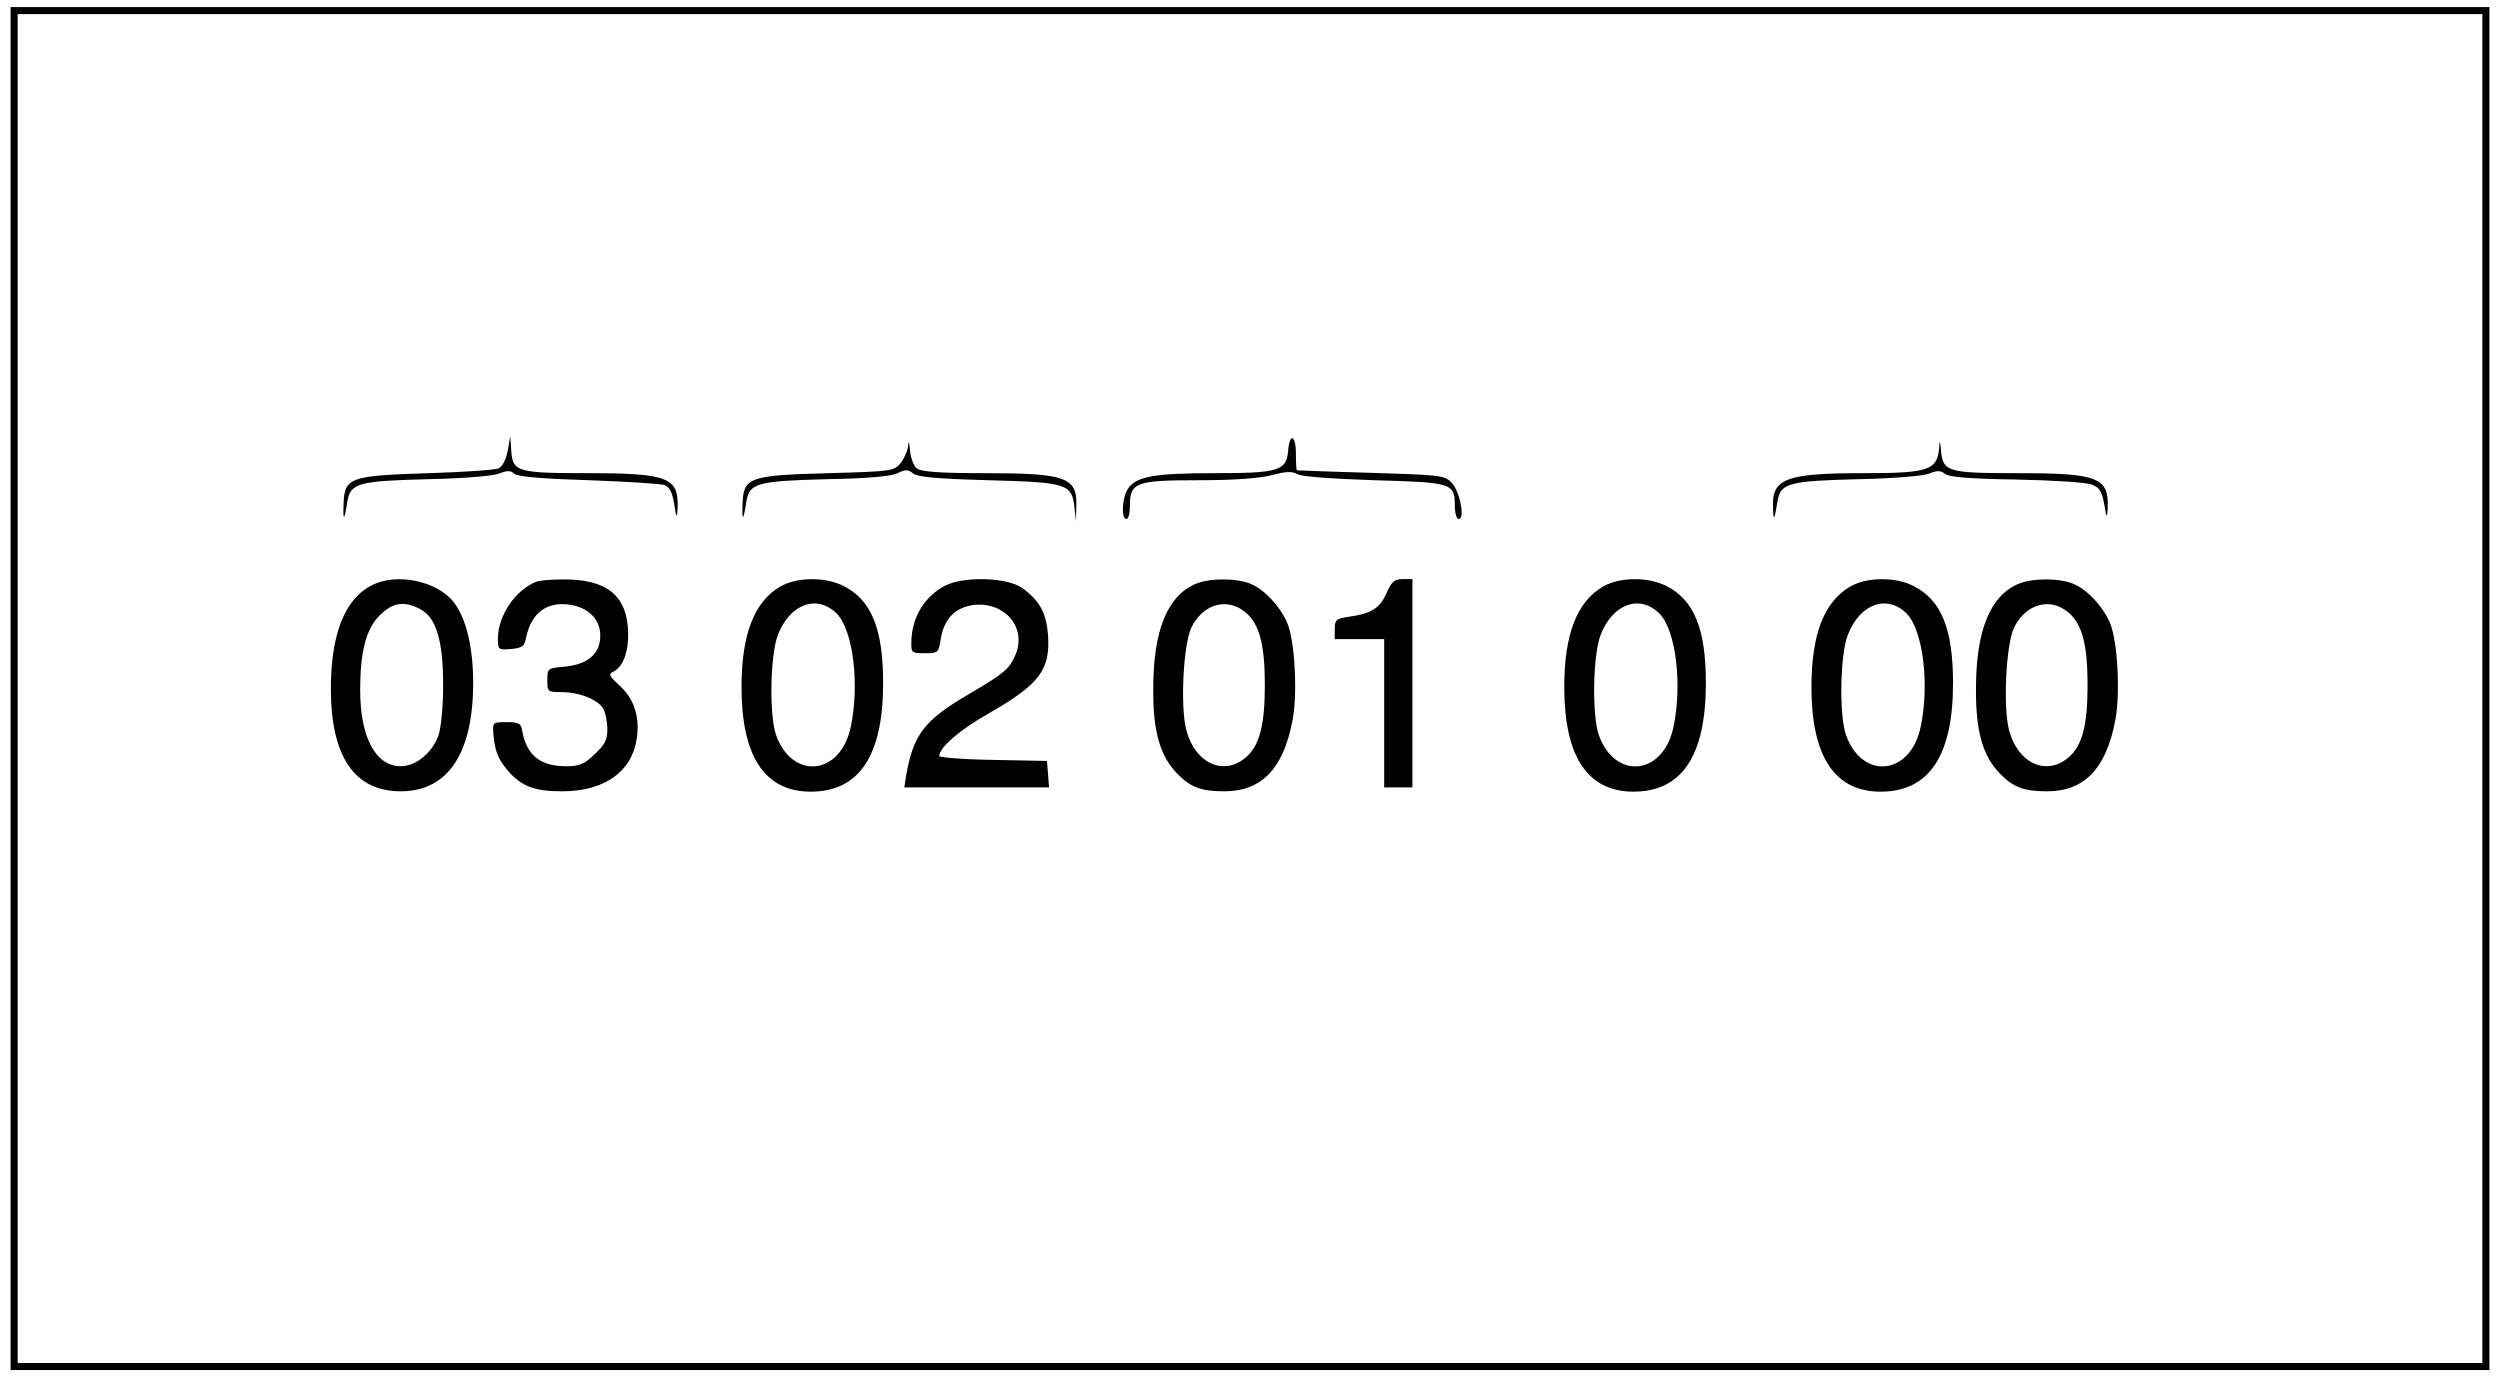
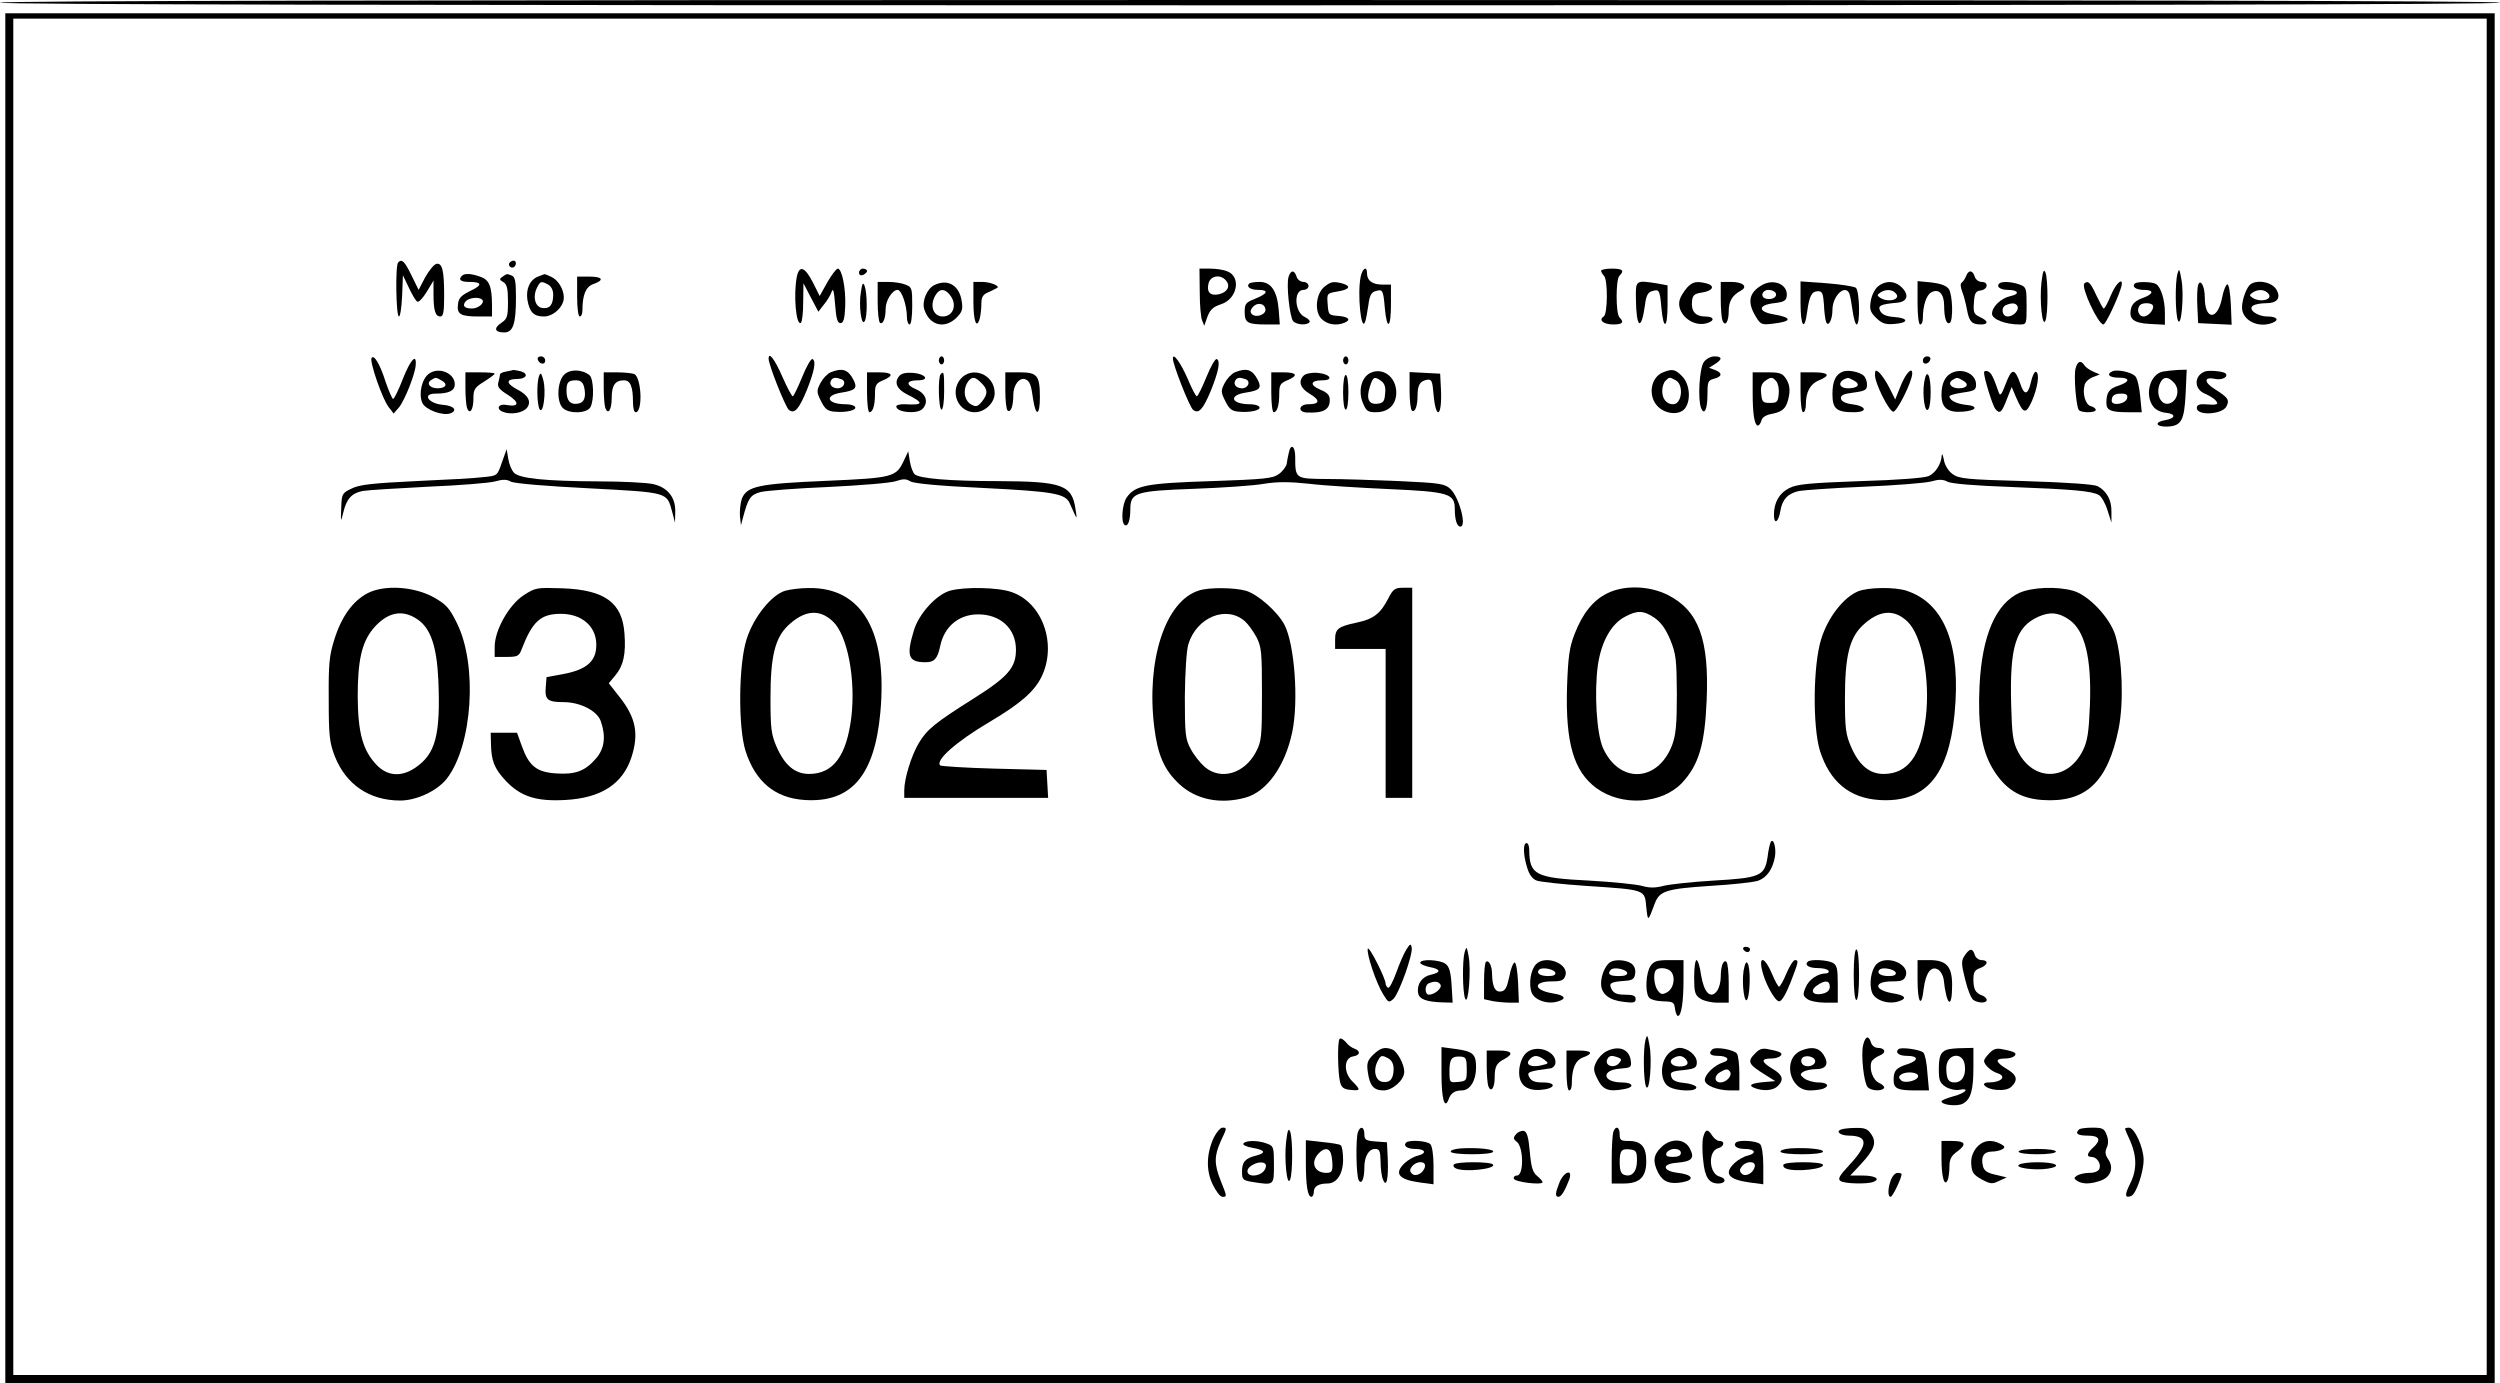
- <svg xmlns="http://www.w3.org/2000/svg" version="1.0" width="708pt" height="392pt" viewBox="0 0 708 392" preserveAspectRatio="xMidYMid meet">
-   <g transform="translate(0,392) scale(0.1,-0.1)" fill="#000000" stroke="none">
-     <path d="M30 1970 l0 -1930 3510 0 3510 0 0 1930 0 1930 -3510 0 -3510 0 0 -1930z m7000 0 l0 -1910 -3490 0 -3490 0 0 1910 0 1910 3490 0 3490 0 0 -1910z" />
-     <path d="M1438 2644 c-5 -25 -15 -45 -25 -50 -10 -5 -99 -11 -198 -14 -223 -7 -239 -12 -242 -85 -2 -54 2 -52 11 6 9 51 31 57 231 62 98 2 182 9 199 16 22 9 32 9 43 -1 10 -8 79 -14 212 -18 108 -4 204 -10 214 -14 16 -8 22 -21 30 -76 3 -17 5 -12 6 13 3 85 -28 97 -256 97 -197 0 -211 4 -215 62 l-3 43 -7 -41z" />
-     <path d="M2572 2659 c-1 -15 -11 -37 -21 -50 -19 -23 -25 -24 -203 -29 -226 -6 -242 -12 -245 -85 -2 -54 2 -52 11 6 9 51 31 57 231 62 113 2 179 8 197 17 23 11 30 11 44 -1 12 -10 69 -15 214 -19 223 -6 236 -10 243 -79 l4 -36 1 38 c4 86 -27 97 -264 97 -121 0 -175 4 -187 13 -9 6 -18 30 -20 52 -2 23 -4 29 -5 14z" />
-     <path d="M3648 2643 c-5 -56 -26 -63 -208 -63 -169 0 -221 -9 -245 -43 -17 -24 -21 -87 -5 -87 6 0 10 18 10 39 0 65 18 71 195 71 97 0 170 5 205 14 41 11 59 12 75 3 12 -7 100 -13 216 -17 220 -6 229 -8 229 -71 0 -22 5 -39 11 -39 19 0 3 81 -21 104 -19 20 -35 21 -228 27 -114 3 -208 7 -209 7 -2 1 -3 22 -3 47 0 54 -18 60 -22 8z" />
-     <path d="M5492 2655 c-5 -67 -28 -75 -214 -75 -218 0 -259 -15 -257 -93 1 -46 4 -42 13 14 9 51 31 57 231 62 98 2 182 9 199 16 22 9 32 9 44 -1 11 -9 69 -14 201 -16 102 -2 198 -8 214 -14 26 -10 31 -20 40 -78 3 -17 5 -12 6 13 3 85 -28 97 -256 97 -197 0 -210 4 -216 62 -2 30 -4 34 -5 13z" />
-     <path d="M1050 2261 c-74 -39 -113 -139 -113 -291 0 -193 67 -291 198 -291 133 0 205 107 205 307 0 99 -19 180 -53 226 -47 63 -165 88 -237 49z m140 -66 c45 -23 65 -89 65 -215 0 -61 -6 -121 -13 -142 -18 -50 -64 -88 -107 -88 -71 0 -115 82 -115 215 0 110 17 174 55 212 37 37 69 42 115 18z" />
-     <path d="M1520 2273 c-60 -23 -109 -95 -110 -161 0 -32 1 -33 37 -30 32 3 38 7 43 33 15 70 59 103 127 92 51 -9 83 -42 83 -87 0 -51 -34 -81 -100 -88 -49 -4 -50 -5 -50 -38 0 -33 1 -34 40 -34 51 0 105 -22 119 -48 6 -12 11 -37 11 -58 0 -29 -7 -43 -36 -70 -29 -28 -43 -34 -80 -34 -76 0 -114 32 -126 105 -3 16 -11 20 -43 20 -38 0 -40 -1 -38 -30 4 -50 12 -72 39 -105 40 -47 77 -61 156 -61 119 0 197 55 211 148 10 60 -7 114 -47 150 -32 30 -34 34 -17 42 29 16 44 65 39 126 -8 94 -67 136 -188 134 -30 0 -62 -3 -70 -6z" />
-     <path d="M2210 2259 c-74 -43 -110 -135 -110 -285 0 -195 65 -295 194 -296 138 -1 207 100 207 307 0 154 -33 235 -111 275 -52 27 -133 26 -180 -1z m160 -77 c46 -47 65 -201 39 -322 -29 -136 -165 -150 -211 -22 -20 57 -17 227 5 284 34 88 111 116 167 60z" />
-     <path d="M2676 2261 c-58 -30 -94 -90 -95 -158 -1 -32 1 -33 38 -33 37 0 39 1 45 39 9 59 42 92 96 98 87 8 148 -65 116 -141 -17 -40 -33 -54 -131 -111 -128 -75 -158 -114 -179 -232 l-5 -33 205 0 205 0 -3 38 -3 37 -152 3 c-84 1 -153 7 -153 11 0 24 59 75 139 120 145 83 176 124 169 223 -5 62 -23 96 -72 132 -41 31 -167 35 -220 7z" />
-     <path d="M3385 2266 c-79 -34 -119 -132 -119 -296 -1 -121 19 -191 68 -241 38 -39 68 -50 133 -50 105 0 167 63 193 199 14 68 9 202 -10 265 -14 47 -65 106 -107 123 -41 18 -119 17 -158 0z m142 -80 c40 -33 55 -92 55 -206 0 -114 -15 -173 -55 -206 -62 -52 -142 -16 -167 77 -18 65 -9 244 14 292 33 67 102 86 153 43z" />
-     <path d="M3926 2239 c-19 -42 -43 -57 -108 -66 -34 -5 -38 -9 -38 -34 l0 -29 70 0 70 0 0 -210 0 -210 40 0 40 0 0 295 0 295 -28 0 c-23 0 -31 -7 -46 -41z" />
-     <path d="M4540 2259 c-74 -43 -110 -135 -110 -285 0 -195 65 -295 194 -296 138 -1 207 100 207 307 0 154 -33 235 -111 275 -52 27 -133 26 -180 -1z m160 -77 c46 -47 65 -201 39 -322 -29 -136 -165 -150 -211 -22 -20 57 -17 227 5 284 34 88 111 116 167 60z" />
-     <path d="M5240 2259 c-74 -43 -110 -135 -110 -285 0 -195 65 -295 194 -296 138 -1 207 100 207 307 0 154 -33 235 -111 275 -52 27 -133 26 -180 -1z m160 -77 c46 -47 65 -201 39 -322 -29 -136 -165 -150 -211 -22 -20 57 -17 227 5 284 34 88 111 116 167 60z" />
-     <path d="M5715 2266 c-79 -34 -119 -132 -119 -296 -1 -121 19 -191 68 -241 38 -39 68 -50 133 -50 105 0 167 63 193 199 14 68 9 202 -10 265 -14 47 -65 106 -107 123 -41 18 -119 17 -158 0z m142 -80 c40 -33 55 -92 55 -206 0 -114 -15 -173 -55 -206 -62 -52 -142 -16 -167 77 -18 65 -9 244 14 292 33 67 102 86 153 43z" />
+ <svg xmlns="http://www.w3.org/2000/svg" version="1.0" width="940pt" height="520pt" viewBox="0 0 940 520" preserveAspectRatio="xMidYMid meet">
+   <g transform="translate(0,520) scale(0.1,-0.1)" fill="#000000" stroke="none">
+     <path d="M0 5190 c0 -7 1573 -10 4700 -10 3127 0 4700 3 4700 10 0 7 -1573 10 -4700 10 -3127 0 -4700 -3 -4700 -10z" />
+     <path d="M20 2575 l0 -2575 4680 0 4680 0 0 2575 0 2575 -4680 0 -4680 0 0 -2575z m9330 5 l0 -2550 -4650 0 -4650 0 0 2550 0 2550 4650 0 4650 0 0 -2550z" />
+     <path d="M1497 4213 c-11 -10 -8 -203 3 -203 5 0 10 35 12 78 l3 77 22 -46 c12 -26 26 -50 32 -53 5 -4 21 13 35 36 l26 43 0 -52 c0 -61 7 -83 26 -83 11 0 14 18 14 78 0 95 -7 124 -29 120 -9 -2 -27 -24 -42 -50 l-25 -48 -27 55 c-26 53 -36 63 -50 48z" />
+     <path d="M1915 4211 c-6 -11 9 -23 19 -14 9 9 7 23 -3 23 -6 0 -12 -4 -16 -9z" />
+     <path d="M2996 4159 c-13 -66 -3 -184 15 -173 5 3 9 38 9 77 l1 72 28 -54 28 -53 21 27 c12 14 25 36 29 48 6 16 9 2 13 -48 4 -53 9 -70 20 -70 11 0 16 15 18 62 3 66 -12 143 -28 143 -5 0 -23 -23 -39 -51 l-29 -52 -26 52 c-30 58 -51 65 -60 20z" />
+     <path d="M3230 4175 c0 -9 6 -12 15 -9 8 4 15 10 15 15 0 5 -7 9 -15 9 -8 0 -15 -7 -15 -15z" />
+     <path d="M4511 4103 c0 -49 4 -97 9 -108 l8 -20 7 20 c13 40 23 50 56 61 62 20 77 104 23 124 -14 6 -43 10 -65 10 l-39 0 1 -87z m99 42 c17 -20 6 -43 -25 -51 -34 -8 -49 7 -41 40 7 30 45 36 66 11z" />
+     <path d="M5116 4159 c-13 -65 2 -210 17 -169 3 8 8 36 12 62 4 35 11 49 26 53 28 9 30 5 36 -64 8 -85 23 -76 23 14 l0 75 -33 0 c-37 0 -57 15 -57 42 0 30 -17 20 -24 -13z" />
+     <path d="M6020 4182 c0 -4 5 -13 11 -19 15 -15 14 -144 -1 -153 -21 -13 -1 -30 36 -30 35 0 42 8 23 27 -14 14 -14 142 0 156 20 20 12 27 -29 27 -22 0 -40 -4 -40 -8z" />
+     <path d="M7676 4139 c-8 -67 3 -175 15 -144 10 26 10 154 0 180 -6 15 -10 6 -15 -36z" />
+     <path d="M8187 4170 c-9 -34 -8 -150 2 -175 13 -30 24 100 13 155 -7 40 -9 42 -15 20z" />
+     <path d="M4845 4159 c-9 -28 4 -150 17 -166 12 -15 54 -17 62 -4 3 4 -5 13 -18 19 -39 18 -43 102 -5 102 11 0 19 7 19 15 0 8 -9 15 -19 15 -11 0 -23 9 -26 20 -8 26 -22 25 -30 -1z" />
+     <path d="M7393 4163 c-4 -10 -11 -21 -16 -25 -7 -4 -6 -16 1 -35 6 -15 14 -46 18 -68 8 -44 18 -55 52 -55 30 0 28 14 -4 28 -22 11 -25 17 -22 55 2 35 7 43 26 45 27 4 30 32 3 32 -11 0 -23 9 -26 20 -8 25 -23 26 -32 3z" />
+     <path d="M1737 4163 c-15 -14 -5 -23 26 -23 51 0 52 -12 5 -34 -34 -17 -44 -27 -46 -50 -5 -37 10 -46 76 -46 l52 0 0 39 c0 73 -10 99 -43 110 -34 13 -61 14 -70 4z m76 -90 c11 -11 -14 -33 -38 -33 -29 0 -38 10 -24 27 12 14 51 18 62 6z" />
+     <path d="M1890 4160 c-13 -9 -13 -12 3 -21 13 -8 17 -24 17 -73 0 -57 -3 -65 -25 -80 -30 -20 -25 -36 11 -36 33 0 44 32 44 130 0 62 -3 79 -16 84 -19 7 -16 8 -34 -4z" />
+     <path d="M2023 4160 c-31 -12 -46 -47 -40 -87 8 -47 24 -63 62 -63 36 0 75 37 75 71 0 31 -21 66 -47 78 -13 6 -25 11 -26 10 -1 0 -12 -4 -24 -9z m38 -30 c12 -7 19 -21 19 -38 0 -38 -13 -54 -41 -50 -28 4 -37 44 -19 78 12 23 15 24 41 10z" />
+     <path d="M2170 4085 c0 -43 4 -75 10 -75 6 0 10 11 10 24 0 58 13 88 41 98 43 15 35 28 -16 28 l-45 0 0 -75z" />
+     <path d="M3237 4102 c-9 -51 2 -130 14 -110 11 16 10 106 0 133 -6 15 -9 11 -14 -23z" />
+     <path d="M3300 4066 c0 -41 4 -77 9 -80 11 -7 21 17 21 53 0 31 25 71 45 71 15 0 35 -58 35 -102 0 -16 5 -28 10 -28 6 0 10 30 10 70 0 66 -1 71 -26 80 -14 6 -43 10 -65 10 l-39 0 0 -74z" />
+     <path d="M3513 4128 c-27 -13 -47 -60 -38 -90 19 -62 77 -77 122 -32 21 21 24 32 19 62 -9 59 -52 85 -103 60z m63 -43 c23 -35 6 -75 -31 -75 -40 0 -52 49 -22 88 15 19 35 14 53 -13z" />
+     <path d="M3660 4066 c0 -74 12 -106 24 -63 3 12 6 37 6 55 0 26 6 35 28 44 15 7 29 14 32 16 10 7 -27 22 -57 22 l-33 0 0 -74z" />
+     <path d="M4697 4134 c-12 -12 4 -24 34 -24 41 0 36 -14 -11 -33 -36 -14 -40 -19 -40 -50 0 -41 11 -47 82 -47 l50 0 -4 54 c-6 73 -29 106 -72 106 -18 0 -36 -3 -39 -6z m61 -96 c4 -20 -35 -35 -51 -19 -7 7 -6 15 3 26 16 19 44 16 48 -7z" />
+     <path d="M4980 4122 c-32 -26 -39 -93 -11 -121 21 -21 54 -27 85 -15 28 11 17 23 -21 26 -37 3 -38 4 -41 44 -3 41 -3 41 37 48 45 7 53 20 19 30 -35 9 -44 7 -68 -12z" />
+     <path d="M6151 4078 c1 -112 20 -126 34 -26 4 35 11 49 26 53 28 9 30 5 36 -64 8 -85 23 -76 23 13 l0 73 -37 7 c-83 13 -83 13 -82 -56z" />
+     <path d="M6343 4118 c-11 -13 -24 -33 -27 -44 -15 -50 44 -104 99 -90 34 9 32 26 -4 26 -36 0 -53 20 -49 57 2 23 9 29 37 33 41 6 51 25 19 34 -39 10 -54 7 -75 -16z" />
+     <path d="M6470 4076 c0 -35 3 -71 6 -80 10 -27 24 -7 24 34 0 37 13 60 47 78 26 15 5 32 -38 32 l-39 0 0 -64z" />
+     <path d="M6625 4128 c-49 -28 -56 -64 -24 -117 19 -32 23 -33 65 -28 73 8 74 23 3 35 -60 10 -60 35 1 42 36 4 46 9 48 26 6 44 -48 68 -93 42z m51 -29 c9 -15 -13 -28 -36 -22 -23 6 -15 33 10 33 11 0 22 -5 26 -11z" />
+     <path d="M6770 4061 c0 -89 15 -109 25 -33 8 59 17 77 41 77 16 0 19 -9 22 -50 1 -27 5 -57 8 -65 8 -22 24 7 24 45 0 53 49 99 64 60 3 -8 8 -37 12 -65 4 -27 10 -50 15 -50 14 0 11 126 -3 138 -7 5 -57 13 -110 17 l-98 7 0 -81z" />
+     <path d="M7061 4123 c-12 -10 -24 -35 -27 -55 -5 -31 -2 -41 20 -63 22 -21 34 -26 69 -23 55 4 54 22 0 26 -30 2 -46 9 -53 22 -11 21 0 26 65 32 37 4 44 29 16 57 -26 26 -62 27 -90 4z m68 -27 c19 -22 -29 -35 -59 -16 -13 9 -13 11 0 20 21 14 46 12 59 -4z" />
+     <path d="M7210 4061 c0 -47 4 -81 10 -81 6 0 10 11 10 24 0 47 13 87 32 97 28 15 48 -6 48 -51 0 -46 9 -72 21 -64 14 8 11 108 -4 128 -9 12 -31 20 -65 24 l-52 5 0 -82z" />
+     <path d="M7517 4134 c-12 -12 4 -24 33 -24 39 0 46 -16 10 -23 -36 -8 -70 -40 -70 -67 0 -20 49 -40 103 -40 27 0 27 0 27 70 0 66 -1 71 -26 80 -29 11 -68 13 -77 4z m68 -84 c9 -15 -14 -40 -36 -40 -22 0 -27 35 -6 43 21 9 36 8 42 -3z" />
+     <path d="M7837 4134 c-13 -14 52 -154 72 -154 8 0 52 92 66 138 13 44 -17 22 -38 -28 -11 -27 -23 -50 -27 -50 -3 0 -15 23 -28 50 -22 48 -31 57 -45 44z" />
+     <path d="M8027 4134 c-12 -12 4 -24 34 -24 40 0 37 -16 -6 -31 -24 -9 -38 -21 -42 -38 -10 -40 8 -56 71 -59 l56 -3 0 45 c0 49 -15 96 -33 108 -15 9 -71 10 -80 2z m66 -80 c11 -12 -13 -44 -33 -44 -20 0 -28 29 -13 43 8 9 38 9 46 1z" />
+     <path d="M8265 4129 c-3 -9 -5 -45 -3 -80 l3 -64 63 -3 63 -3 -3 76 c-2 41 -7 75 -13 76 -5 0 -15 -23 -20 -51 -17 -86 -65 -85 -65 2 0 41 -16 71 -25 47z" />
+     <path d="M8463 4132 c-15 -10 -33 -57 -33 -88 0 -48 60 -79 114 -58 28 11 17 24 -18 24 -40 0 -76 28 -54 41 7 5 29 9 49 9 41 0 56 19 39 50 -15 28 -68 40 -97 22z m66 -36 c19 -22 -29 -35 -59 -16 -13 9 -13 11 0 20 21 14 46 12 59 -4z" />
+     <path d="M1397 3854 c-8 -14 41 -155 64 -184 l19 -25 20 23 c21 25 61 125 63 159 4 46 -19 22 -48 -51 -16 -42 -33 -76 -37 -76 -3 0 -16 29 -28 64 -22 69 -44 104 -53 90z" />
+     <path d="M2022 3848 c6 -18 28 -21 28 -4 0 9 -7 16 -16 16 -9 0 -14 -5 -12 -12z" />
+     <path d="M2890 3851 c0 -23 63 -181 76 -192 21 -17 38 2 68 75 29 73 35 109 21 116 -5 3 -23 -28 -39 -68 -16 -39 -32 -72 -35 -72 -4 0 -22 34 -40 75 -29 66 -51 94 -51 66z" />
+     <path d="M3530 3845 c0 -8 5 -15 10 -15 6 0 10 7 10 15 0 8 -4 15 -10 15 -5 0 -10 -7 -10 -15z" />
+     <path d="M4410 3852 c0 -23 62 -181 76 -193 21 -17 38 2 68 75 29 73 35 109 21 116 -5 3 -23 -28 -39 -68 -16 -39 -32 -72 -36 -72 -4 0 -19 29 -34 65 -26 60 -56 102 -56 77z" />
+     <path d="M5050 3845 c0 -8 5 -15 10 -15 6 0 10 7 10 15 0 8 -4 15 -10 15 -5 0 -10 -7 -10 -15z" />
+     <path d="M6406 3838 c-16 -23 -23 -139 -10 -172 12 -30 24 -5 24 49 0 50 2 55 25 61 31 8 32 22 3 33 l-22 8 22 14 c29 18 28 29 -2 29 -14 0 -32 -10 -40 -22z" />
+     <path d="M7230 3844 c0 -17 22 -14 28 4 2 7 -3 12 -12 12 -9 0 -16 -7 -16 -16z" />
+     <path d="M7804 3814 c-7 -27 2 -139 12 -155 7 -12 64 -12 64 0 0 5 -8 11 -19 14 -19 5 -32 46 -23 79 2 11 16 24 31 30 l26 10 -25 11 c-14 6 -29 17 -33 24 -13 20 -26 15 -33 -13z" />
+     <path d="M1613 3795 c-27 -19 -40 -77 -25 -110 12 -26 78 -50 106 -39 28 11 12 29 -30 32 -54 5 -78 42 -26 42 50 0 72 11 72 35 0 42 -60 67 -97 40z m48 -26 c24 -13 16 -29 -16 -29 -29 0 -43 19 -24 31 18 11 17 11 40 -2z" />
+     <path d="M1903 3803 c-13 -2 -23 -7 -23 -11 0 -4 -3 -17 -6 -29 -5 -17 2 -27 36 -48 44 -28 42 -46 -4 -38 -32 7 -43 -15 -14 -26 29 -11 73 -4 89 15 18 22 6 48 -35 69 -44 23 -45 40 -2 40 36 0 45 20 14 29 -13 3 -25 5 -28 5 -3 -1 -15 -4 -27 -6z" />
+     <path d="M2121 3791 c-26 -26 -29 -101 -5 -125 23 -23 91 -21 104 3 15 28 12 106 -3 120 -29 23 -74 24 -96 2z m75 -45 c9 -39 1 -61 -25 -64 -27 -4 -41 12 -41 49 0 32 7 39 36 39 17 0 25 -7 30 -24z" />
+     <path d="M3123 3800 c-12 -5 -29 -23 -38 -40 -15 -29 -15 -34 2 -68 15 -30 24 -38 52 -40 43 -4 84 6 76 18 -3 6 -19 10 -35 10 -71 0 -83 34 -15 44 52 8 60 17 44 48 -20 39 -42 46 -86 28z m41 -26 c20 -8 9 -34 -14 -34 -22 0 -34 15 -25 30 7 11 17 12 39 4z" />
+     <path d="M4643 3800 c-12 -5 -29 -23 -38 -40 -15 -29 -15 -34 2 -68 15 -30 24 -38 52 -40 43 -4 84 6 76 18 -3 6 -19 10 -35 10 -71 0 -83 34 -15 44 52 8 60 17 44 48 -20 39 -42 46 -86 28z m41 -26 c20 -8 9 -34 -14 -34 -22 0 -34 15 -25 30 7 11 17 12 39 4z" />
+     <path d="M5153 3798 c-34 -16 -47 -68 -29 -112 13 -32 19 -36 50 -36 47 0 76 29 76 74 0 58 -50 96 -97 74z m41 -31 c12 -9 17 -23 14 -47 -2 -29 -7 -36 -29 -38 -33 -4 -43 19 -28 65 12 37 17 39 43 20z" />
+     <path d="M6253 3800 c-48 -19 -58 -92 -18 -130 31 -29 82 -31 101 -5 23 31 17 92 -11 120 -26 27 -37 29 -72 15z m48 -30 c31 -17 23 -90 -10 -90 -25 0 -41 20 -41 50 0 14 5 31 12 38 15 15 15 15 39 2z" />
+     <path d="M6930 3803 c-28 -10 -40 -36 -40 -85 0 -55 15 -68 80 -68 54 0 49 23 -6 30 -25 3 -40 11 -42 21 -2 13 9 18 48 23 44 6 50 10 50 30 0 13 -6 28 -13 34 -16 14 -58 22 -77 15z m41 -34 c26 -14 15 -29 -22 -29 -39 0 -40 29 -1 39 2 1 12 -4 23 -10z" />
+     <path d="M7050 3789 c0 -30 50 -131 68 -137 13 -4 72 113 72 144 0 28 -27 -3 -46 -53 l-18 -45 -22 44 c-12 24 -30 50 -38 57 -14 12 -16 10 -16 -10z" />
+     <path d="M7343 3800 c-28 -11 -43 -40 -43 -84 0 -49 22 -68 79 -64 54 4 62 22 11 26 -34 4 -60 17 -60 32 0 4 23 10 50 14 44 6 50 10 50 30 0 38 -46 62 -87 46z m38 -31 c24 -13 16 -29 -16 -29 -29 0 -43 19 -24 31 18 11 17 11 40 -2z" />
+     <path d="M7460 3799 c0 -20 32 -124 42 -136 17 -21 24 -15 43 34 l19 48 16 -38 c28 -64 37 -66 60 -15 22 51 30 105 15 110 -5 2 -14 -16 -19 -40 -11 -48 -25 -50 -40 -4 -20 58 -32 59 -54 0 -16 -43 -22 -49 -27 -33 -20 58 -28 74 -41 79 -8 3 -14 1 -14 -5z" />
+     <path d="M7943 3804 c-25 -11 -12 -24 22 -24 45 0 45 -15 1 -30 -36 -11 -46 -26 -46 -65 0 -28 16 -35 82 -35 l51 0 -6 61 c-3 34 -11 68 -19 75 -15 15 -67 26 -85 18z m55 -101 c-4 -22 -58 -31 -58 -10 0 20 10 27 37 27 18 0 24 -5 21 -17z" />
+     <path d="M8133 3803 c-48 -9 -70 -85 -38 -130 9 -13 28 -23 48 -25 40 -4 38 -21 -3 -28 -41 -7 -34 -25 8 -24 54 2 65 22 70 124 l4 90 -33 -1 c-19 -1 -44 -4 -56 -6z m42 -43 c24 -27 10 -73 -23 -78 -28 -4 -46 36 -32 73 12 30 31 32 55 5z" />
+     <path d="M8290 3803 c-41 -16 -41 -66 0 -83 16 -7 35 -18 41 -26 13 -15 6 -18 -43 -14 -19 1 -28 -3 -28 -14 0 -30 94 -25 111 5 13 25 7 34 -42 65 -44 27 -43 49 1 39 25 -5 50 8 38 21 -8 8 -63 13 -78 7z" />
+     <path d="M1750 3741 c0 -33 3 -66 6 -75 10 -27 24 -7 24 34 0 35 4 43 40 65 22 14 40 27 40 30 0 3 -25 5 -55 5 l-55 0 0 -59z" />
+     <path d="M2027 3786 c-10 -25 -8 -108 2 -125 14 -21 25 67 14 109 -7 28 -11 31 -16 16z" />
+     <path d="M2270 3741 c0 -33 3 -66 6 -75 11 -28 24 -6 24 38 0 47 13 66 46 66 24 0 34 -23 34 -82 0 -21 4 -38 10 -38 28 0 22 133 -6 144 -9 3 -38 6 -65 6 l-49 0 0 -59z" />
+     <path d="M3260 3725 c0 -41 4 -75 9 -75 13 0 21 26 21 70 0 32 4 39 30 50 43 18 37 30 -15 30 l-45 0 0 -75z" />
+     <path d="M3381 3786 c-20 -24 -9 -49 28 -68 66 -33 65 -42 -6 -38 -18 1 -33 -3 -33 -8 0 -23 78 -30 98 -10 25 25 14 58 -23 74 -41 17 -38 34 6 34 46 0 30 24 -18 28 -26 2 -44 -2 -52 -12z" />
+     <path d="M3537 3793 c-11 -10 -8 -133 3 -133 6 0 10 30 10 70 0 70 -1 76 -13 63z" />
+     <path d="M3610 3773 c-39 -50 -6 -123 55 -123 38 0 75 35 75 72 0 71 -87 105 -130 51z m80 -13 c25 -25 25 -41 2 -70 -16 -19 -22 -21 -40 -11 -28 15 -33 60 -10 89 14 17 25 15 48 -8z" />
+     <path d="M3780 3731 c0 -39 4 -72 9 -75 12 -8 21 18 21 59 0 37 23 67 45 59 17 -7 22 -19 30 -78 10 -64 25 -58 25 10 0 82 -10 94 -75 94 l-55 0 0 -69z" />
+     <path d="M4780 3725 c0 -41 4 -75 9 -75 13 0 21 26 21 70 0 32 4 39 30 50 43 18 37 30 -15 30 l-45 0 0 -75z" />
+     <path d="M4902 3788 c-22 -22 -13 -48 23 -69 40 -24 38 -39 -6 -39 -35 0 -41 -29 -6 -31 62 -3 87 10 87 47 0 18 -9 28 -36 39 -41 17 -37 35 7 35 46 0 31 24 -17 28 -22 2 -45 -3 -52 -10z" />
+     <path d="M5300 3731 c0 -38 4 -72 9 -75 12 -8 21 18 21 57 0 39 9 54 35 59 18 3 21 -4 25 -54 9 -101 33 -85 28 18 l-3 59 -57 3 -58 3 0 -70z" />
+     <path d="M6590 3723 c0 -81 7 -123 20 -123 4 0 10 8 13 19 3 12 17 21 40 25 42 8 56 23 64 70 4 24 0 44 -11 61 -14 22 -24 25 -71 25 l-55 0 0 -77z m89 43 c7 -8 11 -30 9 -48 -3 -29 -6 -33 -33 -33 -27 0 -30 4 -33 35 -3 24 2 38 14 47 23 17 29 16 43 -1z" />
+     <path d="M6770 3725 c0 -43 4 -75 10 -75 6 0 10 13 10 29 0 47 16 77 49 91 45 18 38 30 -19 30 l-50 0 0 -75z" />
+     <path d="M7235 3763 c-8 -49 3 -122 16 -101 11 17 11 109 0 127 -6 10 -11 2 -16 -26z" />
+     <path d="M5050 3725 c0 -37 4 -65 10 -65 6 0 10 28 10 65 0 37 -4 65 -10 65 -6 0 -10 -28 -10 -65z" />
+     <path d="M4846 3498 c-3 -13 -7 -32 -8 -42 -2 -10 -15 -28 -29 -38 -23 -17 -51 -20 -255 -27 -245 -8 -286 -16 -318 -62 -17 -25 -22 -94 -7 -103 12 -8 21 18 21 58 0 64 18 70 238 78 108 4 227 12 265 19 50 8 94 8 170 0 56 -7 191 -15 300 -20 225 -10 247 -17 247 -75 0 -40 8 -66 21 -66 25 0 -4 109 -37 141 -21 20 -38 23 -191 30 -93 4 -216 8 -274 8 -119 1 -119 0 -119 84 0 40 -17 51 -24 15z" />
+     <path d="M1887 3461 c-17 -50 -17 -50 -70 -55 -28 -4 -143 -10 -255 -15 -162 -8 -210 -13 -240 -28 -36 -17 -37 -20 -39 -73 -2 -55 -2 -55 8 -16 12 51 32 72 73 80 17 3 128 10 246 16 118 5 232 14 252 20 28 8 44 8 59 -1 13 -7 135 -17 293 -25 300 -16 293 -14 313 -87 l11 -42 1 42 c1 53 -29 91 -84 103 -22 5 -114 10 -205 10 -202 1 -295 11 -317 32 -9 9 -19 33 -22 53 l-6 36 -18 -50z" />
+     <path d="M3398 3467 c-29 -61 -40 -64 -293 -75 -254 -11 -297 -20 -316 -68 -5 -16 -8 -44 -7 -63 l4 -36 8 30 c19 72 28 85 66 95 20 5 135 14 256 19 120 6 234 15 253 22 27 9 38 9 54 -1 14 -8 107 -17 278 -25 258 -13 303 -21 320 -55 4 -8 12 -26 18 -40 10 -22 11 -20 5 15 -13 92 -49 105 -292 106 -183 0 -297 10 -313 26 -7 7 -15 29 -18 49 l-6 37 -17 -36z" />
+     <path d="M7301 3488 c-2 -33 -23 -66 -49 -78 -16 -7 -116 -15 -257 -19 -190 -7 -236 -11 -267 -26 -38 -19 -58 -54 -58 -101 0 -38 17 -28 24 14 7 44 28 67 71 76 17 3 127 11 245 16 118 5 232 14 252 20 28 8 44 8 60 -1 15 -8 103 -15 238 -20 234 -9 304 -15 331 -30 10 -5 25 -31 33 -57 l15 -47 0 40 c1 44 -17 78 -52 97 -14 7 -112 14 -271 19 -224 6 -251 9 -275 27 -15 11 -29 33 -32 53 -4 19 -7 26 -8 17z" />
+     <path d="M1383 2970 c-56 -29 -99 -88 -126 -175 -19 -60 -22 -92 -21 -225 0 -137 3 -162 23 -214 42 -106 130 -166 246 -166 61 0 138 36 174 81 98 125 118 430 38 588 -27 55 -40 69 -86 95 -74 41 -185 48 -248 16z m187 -99 c49 -33 72 -101 78 -225 9 -210 -10 -281 -87 -333 -53 -36 -106 -31 -146 12 -51 54 -69 120 -70 255 0 136 15 203 57 255 53 63 110 76 168 36z" />
+     <path d="M1969 2962 c-55 -36 -109 -131 -109 -194 l0 -38 45 0 c40 0 47 3 56 28 41 106 72 134 148 134 77 0 131 -45 133 -112 2 -65 -34 -98 -127 -115 l-60 -11 -3 -38 c-4 -47 7 -56 67 -56 63 0 127 -33 140 -72 20 -57 14 -104 -19 -141 -41 -47 -78 -60 -150 -55 -73 5 -101 28 -128 103 l-18 50 -49 0 -50 0 1 -40 c1 -65 12 -94 55 -140 55 -59 114 -79 223 -73 136 7 217 60 250 160 29 89 17 150 -45 228 l-40 51 25 30 c30 36 40 80 34 157 -8 116 -74 164 -233 170 -97 3 -101 3 -146 -26z" />
+     <path d="M2953 2979 c-52 -15 -120 -100 -146 -183 -30 -95 -32 -328 -4 -419 37 -116 111 -178 223 -185 174 -11 262 91 284 328 28 304 -68 472 -269 469 -31 0 -70 -5 -88 -10z m179 -116 c55 -52 86 -218 69 -360 -18 -145 -68 -213 -159 -213 -53 0 -92 33 -122 102 -20 46 -23 69 -23 183 0 157 17 225 65 272 62 59 119 65 170 16z" />
+     <path d="M3572 2979 c-52 -15 -118 -88 -136 -150 -29 -96 -21 -119 44 -119 33 0 45 13 55 60 15 74 70 120 143 120 84 0 142 -54 142 -133 0 -67 -30 -102 -157 -182 -149 -94 -178 -118 -209 -170 -28 -48 -54 -133 -54 -177 l0 -28 271 0 270 0 -3 53 -3 52 -197 5 c-109 3 -200 9 -203 12 -19 19 61 90 185 163 116 69 167 113 195 168 61 122 6 281 -112 321 -51 18 -177 20 -231 5z" />
+     <path d="M4509 2980 c-127 -38 -200 -262 -169 -514 13 -106 38 -162 95 -215 63 -58 154 -76 248 -50 80 22 149 118 176 247 24 116 9 327 -29 402 -26 50 -101 116 -146 129 -45 12 -137 13 -175 1z m173 -117 c11 -10 30 -36 42 -58 19 -37 21 -55 21 -215 0 -163 -2 -178 -23 -218 -43 -81 -131 -107 -192 -56 -17 15 -41 45 -53 68 -20 37 -22 55 -22 196 1 93 6 172 13 197 31 103 145 149 214 86z" />
+     <path d="M5220 2950 c-29 -57 -56 -78 -119 -91 -71 -15 -81 -24 -81 -65 l0 -34 95 0 95 0 0 -280 0 -280 50 0 50 0 0 395 0 395 -35 0 c-30 0 -37 -5 -55 -40z" />
+     <path d="M6043 2969 c-53 -26 -93 -76 -123 -154 -19 -49 -24 -85 -28 -200 -6 -208 25 -315 110 -378 95 -70 246 -61 322 19 63 67 86 144 93 310 10 230 -30 338 -146 397 -70 35 -164 38 -228 6z m178 -92 c23 -16 42 -41 59 -82 22 -54 24 -74 25 -205 0 -117 -4 -154 -18 -192 -54 -140 -199 -146 -260 -10 -24 56 -33 208 -19 311 13 88 50 155 102 182 46 25 70 24 111 -4z" />
+     <path d="M6985 2976 c-55 -24 -112 -98 -137 -178 -31 -97 -33 -329 -5 -421 37 -116 111 -178 223 -185 172 -11 260 89 283 323 25 255 -36 415 -178 463 -45 16 -149 14 -186 -2z m187 -113 c55 -52 86 -218 69 -360 -18 -145 -68 -213 -159 -213 -53 0 -92 33 -122 102 -20 46 -23 69 -23 183 0 157 17 225 65 272 62 59 119 65 170 16z" />
+     <path d="M7593 2971 c-89 -41 -141 -161 -150 -351 -7 -147 8 -241 50 -311 45 -75 101 -111 186 -117 163 -11 246 66 287 268 20 99 14 262 -12 350 -20 67 -101 153 -160 169 -61 17 -153 13 -201 -8z m184 -99 c62 -40 88 -144 81 -326 -4 -99 -9 -132 -26 -167 -57 -116 -185 -119 -244 -6 -19 36 -23 62 -26 177 -6 217 17 293 102 331 43 19 74 17 113 -9z" />
+     <path d="M6658 2034 c-3 -5 -9 -30 -12 -57 -11 -71 -28 -78 -204 -88 -81 -5 -165 -14 -188 -20 -30 -8 -52 -8 -80 0 -21 6 -111 15 -199 20 -201 10 -224 21 -225 114 0 15 -4 27 -10 27 -14 0 -13 -44 2 -92 8 -27 20 -43 36 -49 14 -5 97 -14 186 -20 225 -15 220 -13 226 -80 6 -56 6 -56 32 14 18 47 42 55 208 66 85 5 167 14 182 20 32 12 54 44 62 91 5 33 -6 71 -16 54z" />
+     <path d="M5288 1630 c-9 -14 -26 -53 -38 -87 -13 -35 -26 -60 -31 -57 -5 3 -9 10 -9 15 0 20 -62 143 -67 132 -6 -17 31 -129 58 -172 19 -31 21 -32 38 -17 21 19 74 167 69 193 -3 16 -6 15 -20 -7z" />
+     <path d="M5507 1620 c-9 -33 -8 -150 2 -175 12 -29 23 109 13 160 -7 37 -8 38 -15 15z" />
+     <path d="M6555 1630 c3 -5 10 -10 16 -10 5 0 9 5 9 10 0 6 -7 10 -16 10 -8 0 -12 -4 -9 -10z" />
+     <path d="M6970 1535 c0 -57 4 -95 10 -95 6 0 10 38 10 95 0 57 -4 95 -10 95 -6 0 -10 -38 -10 -95z" />
+     <path d="M7387 1607 c-13 -20 -13 -30 2 -90 9 -38 23 -72 31 -77 20 -13 50 -12 50 0 0 6 -8 14 -17 17 -25 9 -33 23 -33 61 0 26 5 35 25 42 30 11 33 30 6 30 -11 0 -23 9 -26 20 -8 26 -19 25 -38 -3z" />
+     <path d="M5340 1580 c0 -5 16 -12 35 -16 43 -8 45 -20 5 -29 -33 -7 -53 -35 -48 -68 3 -24 31 -34 92 -36 l38 -1 -4 66 c-3 50 -9 70 -23 80 -21 16 -95 19 -95 4z m76 -82 c8 -12 -21 -38 -43 -38 -17 0 -17 37 0 43 21 9 36 7 43 -5z" />
+     <path d="M5587 1583 c-4 -3 -7 -37 -7 -73 l0 -67 31 -7 c17 -3 47 -6 66 -6 l34 0 -3 75 c-2 41 -7 75 -13 76 -5 0 -15 -24 -20 -53 -9 -42 -15 -54 -32 -56 -22 -3 -32 19 -33 68 0 29 -13 53 -23 43z" />
+     <path d="M5776 1575 c-21 -21 -29 -75 -17 -107 11 -29 61 -46 100 -33 33 10 25 23 -21 30 -73 12 -75 45 -3 45 36 0 45 4 51 22 14 44 -74 79 -110 43z m72 -32 c2 -9 -7 -13 -27 -13 -30 0 -46 11 -34 24 11 11 56 2 61 -11z" />
+     <path d="M6054 1582 c-18 -12 -34 -49 -34 -80 0 -39 30 -63 85 -69 37 -5 45 -3 45 11 0 12 -10 16 -40 16 -29 0 -42 5 -50 20 -12 23 -6 28 50 32 29 2 36 8 38 27 3 15 -3 30 -14 38 -19 14 -62 17 -80 5z m64 -39 c2 -9 -8 -13 -32 -13 -34 0 -44 8 -29 24 11 11 56 2 61 -11z" />
+     <path d="M6206 1568 c-17 -25 -21 -94 -7 -117 6 -9 27 -15 53 -16 39 -1 43 -3 46 -28 2 -15 7 -27 11 -27 13 0 21 55 21 136 l0 74 -54 0 c-45 0 -58 -4 -70 -22z m71 -16 c25 -16 19 -68 -9 -83 -18 -10 -24 -8 -35 7 -14 19 -18 66 -6 77 8 9 35 9 50 -1z" />
+     <path d="M6370 1526 c0 -56 3 -67 22 -80 12 -9 42 -16 65 -16 l43 0 0 74 c0 41 -4 77 -9 80 -12 8 -21 -18 -21 -58 0 -18 -6 -41 -14 -52 -24 -32 -49 -7 -60 60 -4 31 -12 56 -17 56 -5 0 -9 -29 -9 -64z" />
+     <path d="M6556 1551 c-8 -52 4 -135 15 -106 10 27 11 117 0 133 -5 9 -10 0 -15 -27z" />
+     <path d="M6624 1558 c10 -50 49 -123 66 -123 9 0 25 27 42 70 31 80 32 85 17 85 -6 0 -20 -22 -32 -50 -11 -27 -24 -50 -28 -50 -3 0 -16 23 -27 50 -24 57 -48 69 -38 18z" />
+     <path d="M6797 1584 c-13 -13 5 -24 38 -24 19 0 37 -4 40 -10 3 -5 -1 -10 -9 -10 -31 0 -65 -23 -77 -53 -11 -26 -10 -31 6 -43 10 -8 40 -14 67 -14 l48 0 0 70 c0 58 -3 71 -19 80 -22 11 -84 14 -94 4z m83 -94 c0 -13 -9 -22 -26 -26 -37 -9 -51 10 -23 30 31 22 49 20 49 -4z" />
+     <path d="M7056 1575 c-21 -21 -29 -75 -17 -107 11 -29 61 -46 100 -33 33 10 25 23 -21 30 -73 12 -75 45 -3 45 36 0 45 4 51 22 14 44 -74 79 -110 43z m72 -32 c2 -9 -7 -13 -27 -13 -30 0 -46 11 -34 24 11 11 56 2 61 -11z" />
+     <path d="M7210 1516 c0 -88 15 -108 23 -34 8 61 28 88 55 72 9 -6 18 -22 20 -35 11 -102 32 -117 32 -23 0 70 -21 94 -85 94 l-45 0 0 -74z" />
+     <path d="M6187 1290 c-9 -34 -8 -150 2 -175 13 -30 24 100 13 155 -7 40 -9 42 -15 20z" />
+     <path d="M5037 1294 c-9 -9 -7 -130 2 -164 5 -19 14 -26 39 -28 39 -4 39 0 6 33 -33 33 -31 88 4 93 26 4 29 20 5 29 -10 3 -25 14 -33 25 -9 10 -19 16 -23 12z" />
+     <path d="M7005 1269 c-8 -37 3 -139 17 -156 12 -15 54 -17 62 -4 3 4 -5 13 -18 19 -24 10 -39 53 -29 80 3 7 17 18 30 23 27 10 22 29 -7 29 -10 0 -22 9 -25 20 -9 29 -22 24 -30 -11z" />
+     <path d="M5163 1234 c-21 -21 -25 -32 -20 -65 7 -51 22 -69 59 -69 34 0 78 39 78 70 0 29 -26 76 -45 84 -29 11 -45 6 -72 -20z m58 -14 c12 -7 19 -21 19 -38 0 -38 -13 -54 -41 -50 -28 4 -37 44 -19 78 12 23 15 24 41 10z" />
+     <path d="M5420 1162 c0 -95 12 -136 27 -95 8 23 23 33 50 33 30 0 53 37 53 86 0 51 -11 61 -78 70 l-52 7 0 -101z m95 18 c0 -43 -1 -45 -32 -48 -33 -3 -33 -3 -33 42 0 46 9 56 45 53 17 -2 20 -9 20 -47z" />
+     <path d="M5741 1243 c-14 -11 -24 -33 -28 -59 -7 -57 21 -86 79 -82 56 4 64 28 9 28 -30 0 -43 5 -51 20 -10 19 -4 22 80 33 8 1 16 9 18 17 8 45 -67 75 -107 43z m65 -27 c18 -14 18 -15 -8 -21 -39 -10 -64 1 -48 20 16 19 31 19 56 1z" />
+     <path d="M6040 1247 c-14 -7 -31 -25 -38 -40 -12 -24 -11 -33 5 -65 20 -40 41 -48 100 -37 41 7 34 25 -10 25 -73 1 -77 47 -5 52 39 3 43 5 40 28 -5 45 -44 61 -92 37z m44 -23 c13 -5 14 -9 5 -20 -20 -25 -60 -10 -44 16 7 12 17 12 39 4z" />
+     <path d="M6272 1237 c-31 -33 -30 -100 0 -121 28 -20 112 -22 106 -3 -3 6 -23 13 -45 15 -26 2 -43 9 -47 19 -9 22 -4 25 49 30 39 5 45 9 45 29 0 26 -34 54 -65 54 -12 0 -31 -10 -43 -23z m67 -20 c14 -17 4 -27 -25 -27 -28 0 -42 19 -23 31 20 12 35 11 48 -4z" />
+     <path d="M6438 1254 c-16 -15 -7 -24 21 -24 37 0 49 -16 19 -25 -32 -10 -68 -45 -68 -66 0 -20 47 -39 96 -39 l34 0 0 63 c0 34 -4 68 -9 75 -9 15 -82 28 -93 16z m67 -84 c9 -15 -14 -40 -36 -40 -24 0 -25 26 -1 39 22 13 29 13 37 1z" />
+     <path d="M6601 1241 c-33 -33 -29 -42 39 -84 l35 -22 -35 -3 c-53 -4 -69 -12 -45 -22 33 -14 72 -11 89 6 25 24 19 43 -19 65 -43 26 -45 39 -6 39 29 0 49 14 34 23 -5 3 -22 8 -40 11 -25 6 -36 3 -52 -13z" />
+     <path d="M6773 1250 c-72 -29 -46 -150 32 -150 18 0 40 3 49 6 27 10 18 24 -17 24 -18 0 -42 7 -53 15 -16 13 -17 16 -4 25 8 5 30 10 48 10 40 0 50 21 28 55 -17 26 -44 31 -83 15z m52 -40 c0 -18 -33 -26 -47 -12 -6 6 -7 15 -3 22 10 16 50 8 50 -10z" />
+     <path d="M7138 1255 c-13 -13 2 -25 32 -25 44 0 45 -17 3 -31 -44 -14 -53 -24 -53 -60 0 -32 15 -39 82 -39 l51 0 -6 66 c-2 36 -9 70 -15 76 -12 12 -85 22 -94 13z m74 -100 c3 -17 -50 -31 -64 -17 -10 10 -10 15 2 23 18 11 60 8 62 -6z" />
+     <path d="M7320 1253 c-24 -9 -30 -25 -30 -75 0 -40 4 -50 25 -64 14 -9 36 -14 50 -12 44 9 27 -12 -20 -24 -25 -7 -45 -15 -45 -19 0 -14 59 -20 80 -9 30 16 40 50 40 136 l0 74 -42 -1 c-24 0 -50 -3 -58 -6z m68 -61 c4 -38 -12 -62 -39 -62 -23 0 -30 12 -31 51 -2 58 65 69 70 11z" />
+     <path d="M7481 1241 c-12 -12 -21 -25 -21 -30 0 -14 27 -39 50 -46 37 -12 15 -35 -32 -35 -37 0 -12 -25 29 -28 27 -2 46 2 57 13 25 25 19 44 -19 66 -43 26 -45 39 -6 39 29 0 49 14 34 23 -5 3 -22 8 -40 11 -25 6 -36 3 -52 -13z" />
+     <path d="M5590 1191 c0 -33 3 -66 6 -75 10 -26 24 -7 24 32 0 43 7 55 38 71 35 19 26 31 -23 31 l-45 0 0 -59z" />
+     <path d="M5890 1175 c0 -43 4 -75 10 -75 6 0 10 11 10 24 0 58 13 89 42 100 41 15 34 26 -17 26 l-45 0 0 -75z" />
+     <path d="M4564 923 c-28 -61 -30 -124 -4 -177 12 -25 28 -46 36 -46 18 0 18 0 -6 60 -25 63 -25 93 0 149 24 51 24 51 6 51 -7 0 -22 -17 -32 -37z" />
+     <path d="M4836 909 c-8 -67 3 -175 15 -144 10 26 10 154 0 180 -6 15 -10 6 -15 -36z" />
+     <path d="M5106 944 c-9 -24 -7 -167 3 -182 11 -18 21 7 21 49 0 41 17 69 40 69 17 0 20 -7 21 -47 0 -27 4 -57 9 -68 13 -33 21 2 18 76 l-3 64 -42 3 c-38 3 -43 6 -43 28 0 27 -15 32 -24 8z" />
+     <path d="M6066 944 c-3 -9 -6 -56 -6 -105 l0 -89 45 0 c60 0 85 24 85 84 0 54 -19 76 -66 76 -30 0 -34 3 -34 25 0 28 -15 34 -24 9z m89 -108 c0 -42 -20 -64 -49 -53 -11 4 -16 18 -16 45 0 46 6 54 40 50 22 -3 25 -8 25 -42z" />
+     <path d="M6922 953 c-21 -8 -2 -23 31 -23 72 -1 72 -34 -1 -112 -37 -40 -43 -51 -31 -59 16 -10 99 -12 123 -3 28 11 6 24 -41 24 l-46 0 41 44 c50 54 59 80 38 111 -13 20 -24 25 -59 24 -23 0 -48 -3 -55 -6z" />
+     <path d="M7817 953 c-16 -15 -5 -23 33 -23 45 0 52 -16 20 -45 -23 -21 -26 -35 -6 -35 20 0 37 -25 30 -44 -4 -10 -18 -16 -38 -16 -17 0 -38 -5 -46 -10 -13 -9 -13 -11 0 -20 20 -13 50 -13 89 1 37 13 50 48 28 80 -11 16 -13 27 -6 43 7 14 7 31 0 49 -9 24 -16 27 -54 27 -24 0 -47 -3 -50 -7z" />
+     <path d="M7990 956 c0 -2 9 -23 20 -47 25 -57 25 -110 -1 -160 -21 -42 -20 -55 4 -46 19 7 47 90 47 136 0 46 -34 121 -55 121 -8 0 -15 -2 -15 -4z" />
+     <path d="M5700 935 c-11 -13 -10 -18 3 -28 26 -20 27 -127 1 -127 -9 0 -14 -6 -12 -12 5 -13 108 -25 108 -13 0 4 -9 14 -21 24 -16 13 -22 33 -27 91 -5 57 -11 75 -23 78 -9 1 -22 -4 -29 -13z" />
+     <path d="M6404 924 c-4 -14 -4 -54 0 -87 6 -64 22 -87 57 -87 28 0 32 19 5 26 -41 10 -45 97 -5 107 22 6 26 27 4 27 -8 0 -20 9 -27 20 -17 27 -26 25 -34 -6z" />
+     <path d="M4675 900 c-3 -5 12 -12 35 -16 47 -8 52 -19 13 -29 -41 -10 -53 -24 -53 -60 0 -30 3 -33 38 -39 83 -13 82 -14 82 64 0 66 -1 71 -26 80 -33 13 -81 13 -89 0z m85 -83 c0 -20 -22 -37 -47 -37 -27 0 -31 24 -5 39 24 15 52 13 52 -2z" />
+     <path d="M4910 829 c0 -89 7 -129 21 -129 5 0 9 9 9 19 0 20 18 31 51 31 35 0 59 36 59 89 0 28 -4 52 -9 55 -5 4 -37 9 -70 12 l-61 7 0 -84z m94 35 c3 -9 6 -29 6 -45 0 -24 -4 -29 -23 -29 -44 0 -61 38 -30 72 20 22 39 23 47 2z" />
+     <path d="M5287 904 c-12 -12 4 -24 33 -24 39 0 47 -16 12 -25 -15 -3 -37 -16 -49 -27 -43 -40 -25 -63 55 -74 l52 -7 0 70 c0 40 -5 74 -12 81 -13 13 -80 17 -91 6z m71 -90 c-5 -25 -35 -41 -49 -27 -9 9 -9 16 1 28 17 21 52 20 48 -1z" />
+     <path d="M6245 885 c-29 -28 -31 -54 -10 -95 18 -34 44 -44 92 -35 47 9 37 29 -18 35 -59 7 -62 34 -4 38 57 5 68 17 49 53 -19 39 -73 41 -109 4z m75 -20 c0 -10 -10 -15 -30 -15 -22 0 -28 4 -24 15 4 8 17 15 30 15 15 0 24 -6 24 -15z" />
+     <path d="M6527 904 c-12 -12 4 -24 33 -24 39 0 47 -16 12 -25 -15 -3 -37 -16 -49 -27 -43 -40 -25 -63 55 -74 l52 -7 0 70 c0 40 -5 74 -12 81 -13 13 -80 17 -91 6z m71 -90 c-5 -25 -35 -41 -49 -27 -9 9 -9 16 1 28 17 21 52 20 48 -1z" />
+     <path d="M7300 843 c0 -71 12 -109 24 -78 3 9 6 32 6 51 0 25 7 39 30 55 36 27 30 39 -21 39 l-39 0 0 -67z" />
+     <path d="M7430 883 c-14 -19 -20 -38 -18 -62 2 -30 9 -39 40 -56 32 -17 39 -18 65 -5 l28 13 -42 10 c-31 7 -43 15 -47 32 -9 35 3 55 33 55 14 0 32 4 40 9 11 7 10 11 -7 20 -35 19 -69 13 -92 -16z" />
+     <path d="M5492 882 c-23 -2 -40 -7 -37 -13 8 -12 152 -12 159 0 7 10 -59 17 -122 13z" />
+     <path d="M6732 882 c-23 -2 -40 -7 -37 -13 8 -12 152 -12 159 0 7 10 -59 17 -122 13z" />
+     <path d="M7590 870 c0 -6 30 -10 70 -10 40 0 70 4 70 10 0 6 -30 10 -70 10 -40 0 -70 -4 -70 -10z" />
+     <path d="M5466 821 c-3 -5 1 -12 10 -15 35 -14 148 -1 138 15 -7 12 -141 12 -148 0z" />
+     <path d="M6706 821 c-3 -5 1 -12 10 -15 35 -14 148 -1 138 15 -7 12 -141 12 -148 0z" />
+     <path d="M7592 821 c-20 -12 59 -23 109 -15 55 9 30 24 -41 24 -30 0 -61 -4 -68 -9z" />
+     <path d="M5864 755 c-16 -40 -18 -55 -4 -55 10 0 24 22 40 64 15 42 -18 33 -36 -9z" />
+     <path d="M7110 764 c-12 -32 -13 -64 -1 -64 7 0 41 70 41 85 0 3 -7 5 -15 5 -9 0 -20 -12 -25 -26z" />
  </g>
</svg>
